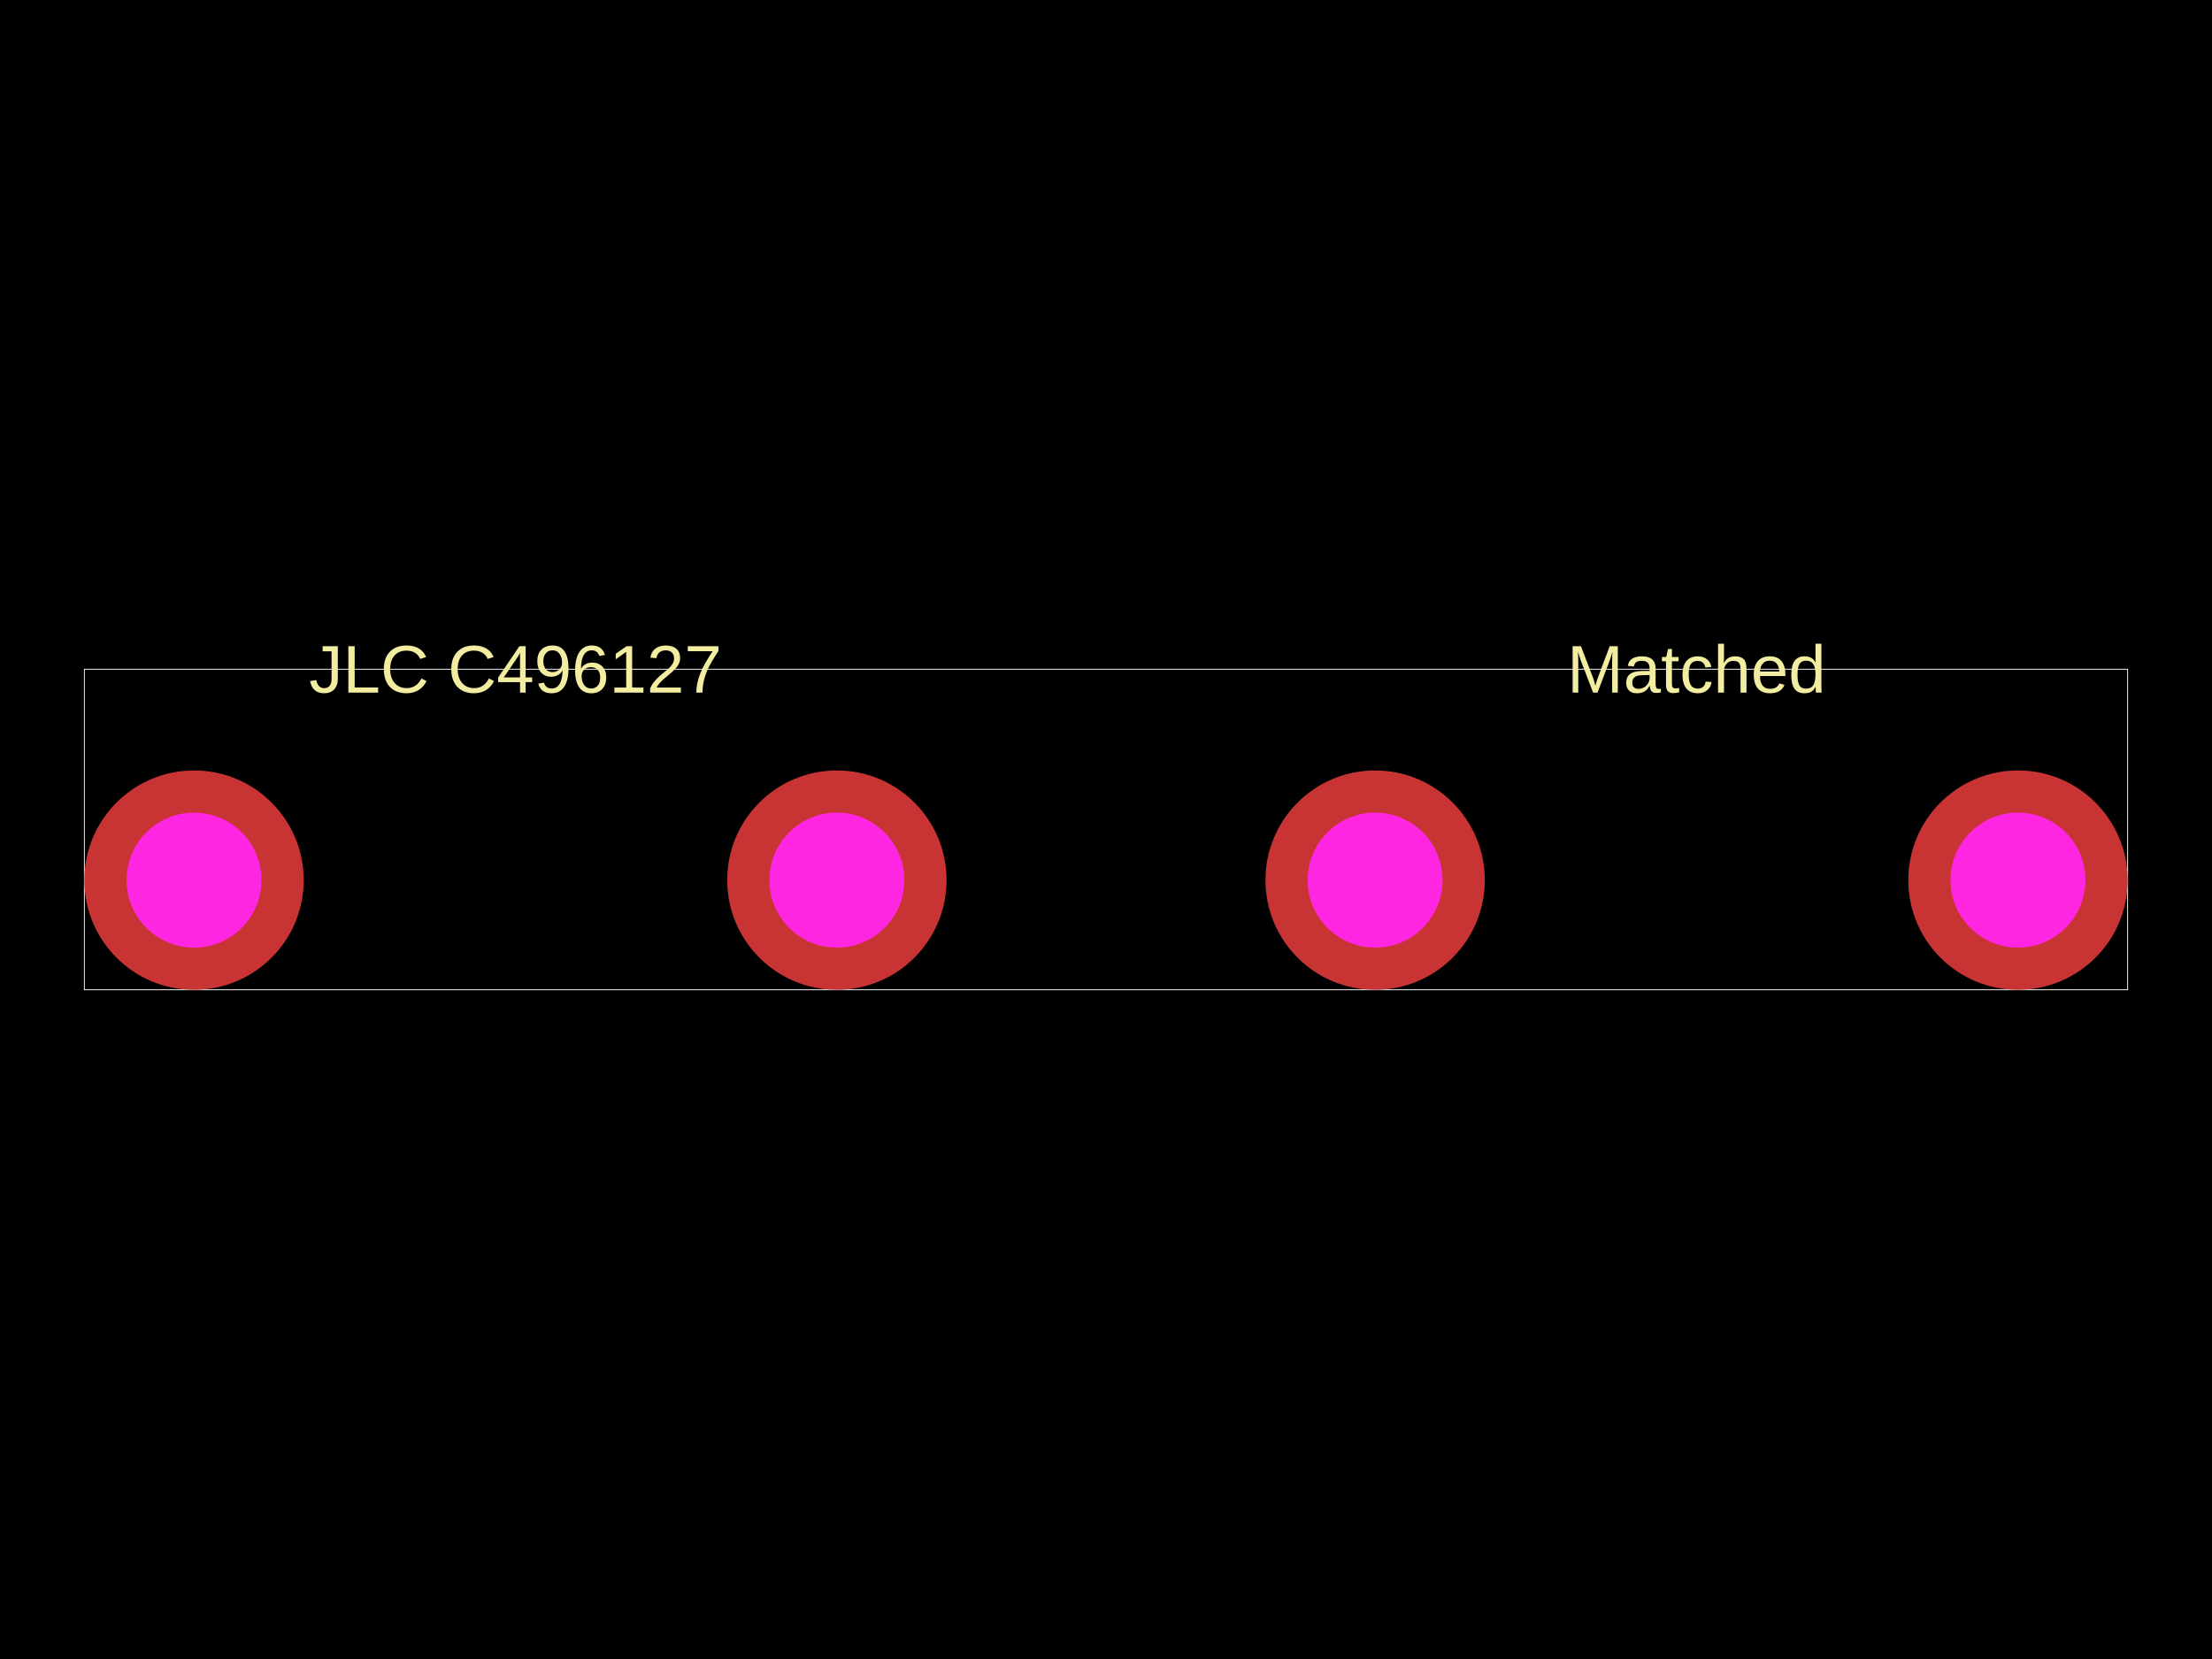
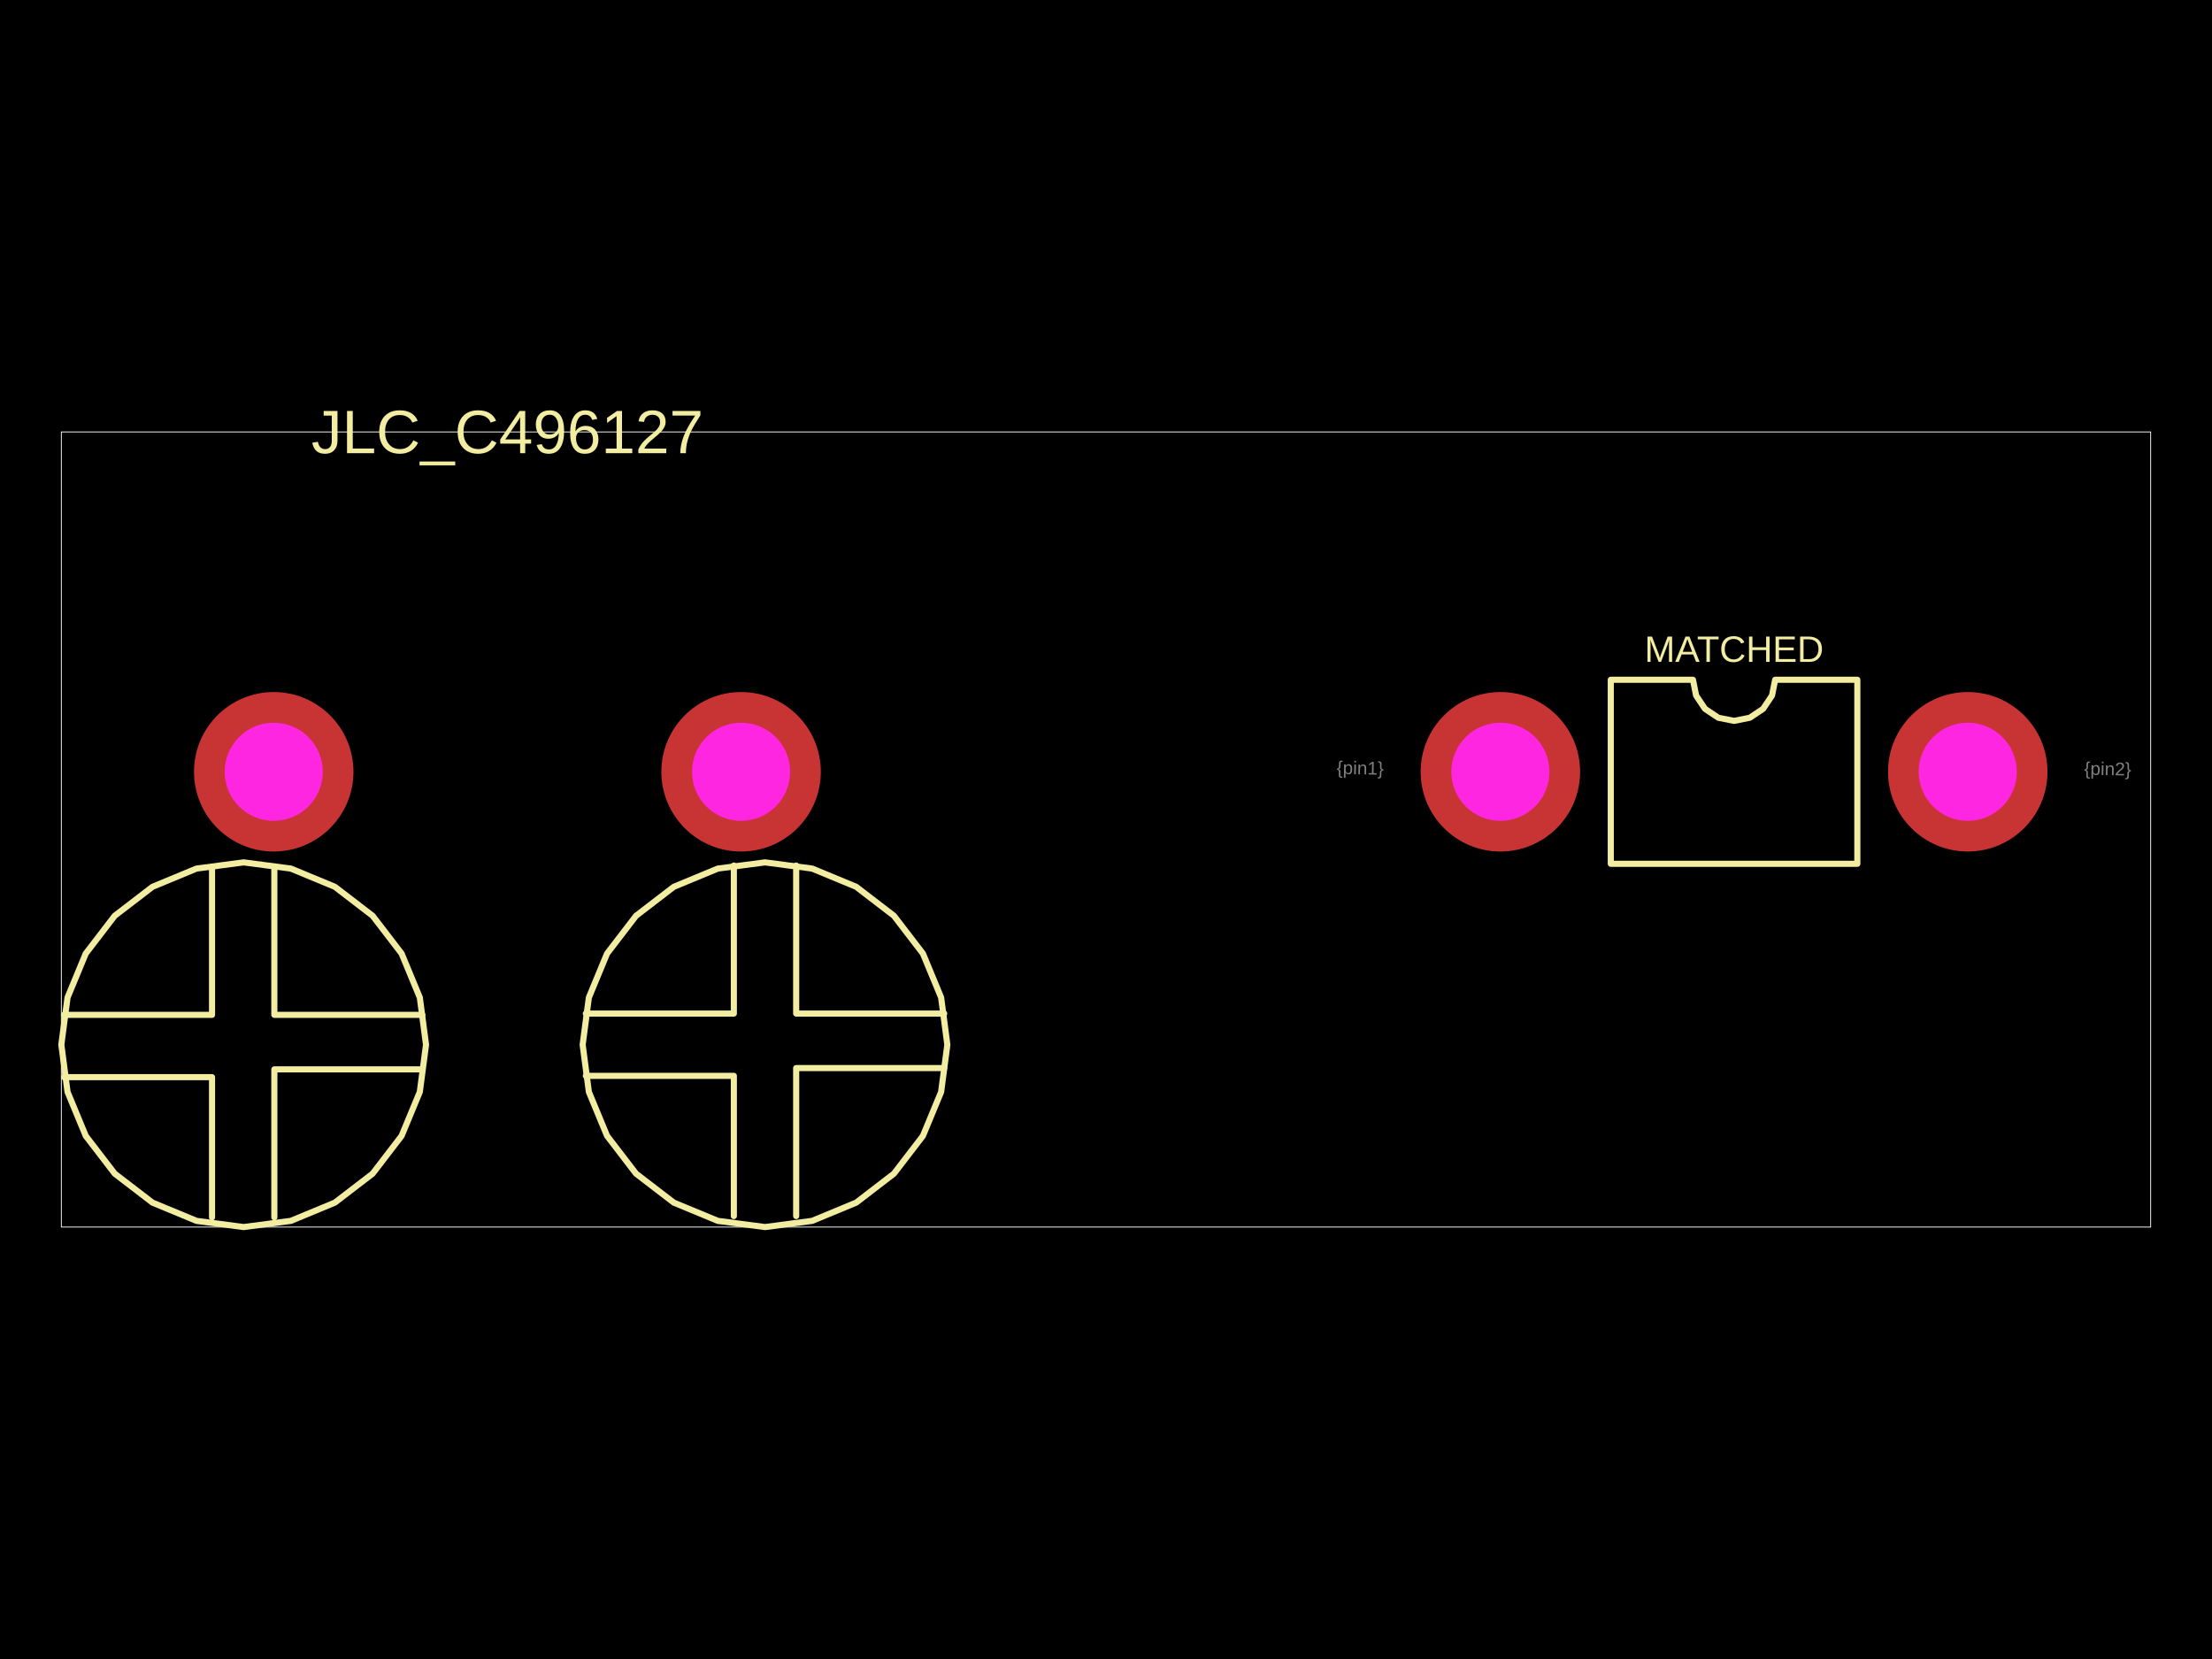
- <svg xmlns="http://www.w3.org/2000/svg" width="800" height="600">
+ <svg xmlns="http://www.w3.org/2000/svg" width="800" height="600" data-software-used-string="@tscircuit/core@0.0.1437">
  <style />
  <rect class="boundary" x="0" y="0" fill="#000" width="800" height="600" data-type="pcb_background" data-pcb-layer="global" />
-   <rect class="pcb-boundary" fill="none" stroke="#fff" stroke-width="0.3" x="30.511" y="242.029" width="738.978" height="115.942" data-type="pcb_boundary" data-pcb-layer="global" />
-   <text x="0" y="0" dx="0" dy="0" fill="#f2eda1" font-family="Arial, sans-serif" font-size="24.409" text-anchor="middle" dominant-baseline="central" transform="matrix(1,0,0,1,186.4225,242.029)" class="pcb-silkscreen-text pcb-silkscreen-top" data-pcb-silkscreen-text-id="comparison_label_JLC C496127" stroke="none" data-type="pcb_silkscreen_text" data-pcb-layer="top">JLC C496127</text>
-   <text x="0" y="0" dx="0" dy="0" fill="#f2eda1" font-family="Arial, sans-serif" font-size="24.409" text-anchor="middle" dominant-baseline="central" transform="matrix(1,0,0,1,613.5774,242.029)" class="pcb-silkscreen-text pcb-silkscreen-top" data-pcb-silkscreen-text-id="comparison_label_Matched" stroke="none" data-type="pcb_silkscreen_text" data-pcb-layer="top">Matched</text>
-   <g data-type="pcb_plated_hole" data-pcb-layer="through">
-     <circle class="pcb-hole-outer" fill="rgb(200, 52, 52)" cx="70.175" cy="318.307" r="39.664" data-type="pcb_plated_hole" data-pcb-layer="top" />
-     <circle class="pcb-hole-inner" fill="#FF26E2" cx="70.175" cy="318.307" r="24.409" data-type="pcb_plated_hole_drill" data-pcb-layer="drill" />
+   <rect class="pcb-boundary" fill="none" stroke="#fff" stroke-width="0.3" x="22.182" y="156.216" width="755.636" height="287.569" data-type="pcb_boundary" data-pcb-layer="global" />
+   <path class="pcb-silkscreen pcb-silkscreen-top" d="M 99.22 313.507 L 99.22 367.032 L 152.745 367.032" fill="none" stroke="#f2eda1" stroke-width="2.218" stroke-linecap="round" stroke-linejoin="round" data-pcb-component-id="pcb_component_0" data-pcb-silkscreen-path-id="pcb_silkscreen_path_0" data-type="pcb_silkscreen_path" data-pcb-layer="top" />
+   <path class="pcb-silkscreen pcb-silkscreen-top" d="M 152.745 386.751 L 99.22 386.751 L 99.22 440.276" fill="none" stroke="#f2eda1" stroke-width="2.218" stroke-linecap="round" stroke-linejoin="round" data-pcb-component-id="pcb_component_0" data-pcb-silkscreen-path-id="pcb_silkscreen_path_1" data-type="pcb_silkscreen_path" data-pcb-layer="top" />
+   <path class="pcb-silkscreen pcb-silkscreen-top" d="M 265.409 439.81 L 265.409 389.102 L 211.884 389.102" fill="none" stroke="#f2eda1" stroke-width="2.218" stroke-linecap="round" stroke-linejoin="round" data-pcb-component-id="pcb_component_0" data-pcb-silkscreen-path-id="pcb_silkscreen_path_2" data-type="pcb_silkscreen_path" data-pcb-layer="top" />
+   <path class="pcb-silkscreen pcb-silkscreen-top" d="M 341.47 386.285 L 287.946 386.285 L 287.946 439.81" fill="none" stroke="#f2eda1" stroke-width="2.218" stroke-linecap="round" stroke-linejoin="round" data-pcb-component-id="pcb_component_0" data-pcb-silkscreen-path-id="pcb_silkscreen_path_3" data-type="pcb_silkscreen_path" data-pcb-layer="top" />
+   <path class="pcb-silkscreen pcb-silkscreen-top" d="M 287.946 313.041 L 287.946 366.566 L 341.47 366.566" fill="none" stroke="#f2eda1" stroke-width="2.218" stroke-linecap="round" stroke-linejoin="round" data-pcb-component-id="pcb_component_0" data-pcb-silkscreen-path-id="pcb_silkscreen_path_4" data-type="pcb_silkscreen_path" data-pcb-layer="top" />
+   <path class="pcb-silkscreen pcb-silkscreen-top" d="M 211.884 366.566 L 265.409 366.566 L 265.409 313.041" fill="none" stroke="#f2eda1" stroke-width="2.218" stroke-linecap="round" stroke-linejoin="round" data-pcb-component-id="pcb_component_0" data-pcb-silkscreen-path-id="pcb_silkscreen_path_5" data-type="pcb_silkscreen_path" data-pcb-layer="top" />
+   <path class="pcb-silkscreen pcb-silkscreen-top" d="M 23.159 367.032 L 76.684 367.032 L 76.684 313.507" fill="none" stroke="#f2eda1" stroke-width="2.218" stroke-linecap="round" stroke-linejoin="round" data-pcb-component-id="pcb_component_0" data-pcb-silkscreen-path-id="pcb_silkscreen_path_6" data-type="pcb_silkscreen_path" data-pcb-layer="top" />
+   <path class="pcb-silkscreen pcb-silkscreen-top" d="M 76.684 440.277 L 76.684 389.569 L 23.159 389.569" fill="none" stroke="#f2eda1" stroke-width="2.218" stroke-linecap="round" stroke-linejoin="round" data-pcb-component-id="pcb_component_0" data-pcb-silkscreen-path-id="pcb_silkscreen_path_7" data-type="pcb_silkscreen_path" data-pcb-layer="top" />
+   <path class="pcb-silkscreen pcb-silkscreen-top" d="M 342.62 377.836 L 340.373 394.905 L 333.785 410.81 L 323.305 424.469 L 309.646 434.949 L 293.741 441.537 L 276.672 443.784 L 259.604 441.537 L 243.698 434.949 L 230.04 424.469 L 219.559 410.81 L 212.971 394.905 L 210.724 377.836 L 212.971 360.768 L 219.559 344.862 L 230.04 331.204 L 243.698 320.724 L 259.604 314.135 L 276.672 311.888 L 293.741 314.135 L 309.646 320.724 L 323.305 331.204 L 333.785 344.862 L 340.373 360.768 L 342.62 377.836 Z" fill="none" stroke="#f2eda1" stroke-width="2.218" stroke-linecap="round" stroke-linejoin="round" data-pcb-component-id="pcb_component_0" data-pcb-silkscreen-path-id="pcb_silkscreen_path_8" data-type="pcb_silkscreen_path" data-pcb-layer="top" />
+   <path class="pcb-silkscreen pcb-silkscreen-top" d="M 154.078 377.836 L 151.831 394.905 L 145.243 410.81 L 134.762 424.469 L 121.104 434.949 L 105.199 441.537 L 88.13 443.784 L 71.061 441.537 L 55.156 434.949 L 41.498 424.469 L 31.017 410.81 L 24.429 394.905 L 22.182 377.836 L 24.429 360.768 L 31.017 344.862 L 41.498 331.204 L 55.156 320.724 L 71.061 314.135 L 88.13 311.888 L 105.199 314.135 L 121.104 320.724 L 134.762 331.204 L 145.243 344.862 L 151.831 360.768 L 154.078 377.836 Z" fill="none" stroke="#f2eda1" stroke-width="2.218" stroke-linecap="round" stroke-linejoin="round" data-pcb-component-id="pcb_component_0" data-pcb-silkscreen-path-id="pcb_silkscreen_path_9" data-type="pcb_silkscreen_path" data-pcb-layer="top" />
+   <text x="0" y="0" dx="0" dy="0" fill="#f2eda1" font-family="Arial, sans-serif" font-size="22.182" text-anchor="middle" dominant-baseline="central" transform="matrix(1,0,0,1,183.511,156.2156)" class="pcb-silkscreen-text pcb-silkscreen-top" data-pcb-silkscreen-text-id="pcb_silkscreen_text_0" stroke="none" data-type="pcb_silkscreen_text" data-pcb-layer="top">JLC_C496127</text>
+   <path class="pcb-silkscreen pcb-silkscreen-top" d="M 582.562 312.398 L 582.562 245.852 L 612.286 245.852 L 613.417 251.539 L 616.638 256.361 L 621.46 259.583 L 627.147 260.714 L 632.835 259.583 L 637.656 256.361 L 640.878 251.539 L 642.009 245.852 L 671.733 245.852 L 671.733 312.398 L 582.562 312.398 Z" fill="none" stroke="#f2eda1" stroke-width="2.218" stroke-linecap="round" stroke-linejoin="round" data-pcb-component-id="pcb_component_1" data-pcb-silkscreen-path-id="pcb_silkscreen_path_10" data-type="pcb_silkscreen_path" data-pcb-layer="top" />
+   <text x="0" y="0" dx="0" dy="0" fill="#f2eda1" font-family="Arial, sans-serif" font-size="13.309" text-anchor="middle" dominant-baseline="central" transform="matrix(1,0,0,1,627.1474,234.7612)" class="pcb-silkscreen-text pcb-silkscreen-top" data-pcb-silkscreen-text-id="pcb_silkscreen_text_1" stroke="none" data-type="pcb_silkscreen_text" data-pcb-layer="top">MATCHED</text>
+   <g data-type="pcb_plated_hole" data-pcb-layer="through" data-pad-name="JLC_C496127.pin1">
+     <circle class="pcb-hole-outer" fill="rgb(200, 52, 52)" cx="98.998" cy="279.125" r="28.836" data-type="pcb_plated_hole" data-pcb-layer="top" />
+     <circle class="pcb-hole-inner" fill="#FF26E2" cx="98.998" cy="279.125" r="17.745" data-type="pcb_plated_hole_drill" data-pcb-layer="drill" />
  </g>
-   <g data-type="pcb_plated_hole" data-pcb-layer="through">
-     <circle class="pcb-hole-outer" fill="rgb(200, 52, 52)" cx="302.67" cy="318.307" r="39.664" data-type="pcb_plated_hole" data-pcb-layer="top" />
-     <circle class="pcb-hole-inner" fill="#FF26E2" cx="302.67" cy="318.307" r="24.409" data-type="pcb_plated_hole_drill" data-pcb-layer="drill" />
+   <g data-type="pcb_plated_hole" data-pcb-layer="through" data-pad-name="JLC_C496127.pin2">
+     <circle class="pcb-hole-outer" fill="rgb(200, 52, 52)" cx="268.024" cy="279.125" r="28.836" data-type="pcb_plated_hole" data-pcb-layer="top" />
+     <circle class="pcb-hole-inner" fill="#FF26E2" cx="268.024" cy="279.125" r="17.745" data-type="pcb_plated_hole_drill" data-pcb-layer="drill" />
  </g>
-   <g data-type="pcb_plated_hole" data-pcb-layer="through">
-     <circle class="pcb-hole-outer" fill="rgb(200, 52, 52)" cx="497.33" cy="318.307" r="39.664" data-type="pcb_plated_hole" data-pcb-layer="top" />
-     <circle class="pcb-hole-inner" fill="#FF26E2" cx="497.33" cy="318.307" r="24.409" data-type="pcb_plated_hole_drill" data-pcb-layer="drill" />
+   <g data-type="pcb_plated_hole" data-pcb-layer="through" data-pad-name="MATCHED.pin1">
+     <circle class="pcb-hole-outer" fill="rgb(200, 52, 52)" cx="542.635" cy="279.125" r="28.836" data-type="pcb_plated_hole" data-pcb-layer="top" />
+     <circle class="pcb-hole-inner" fill="#FF26E2" cx="542.635" cy="279.125" r="17.745" data-type="pcb_plated_hole_drill" data-pcb-layer="drill" />
  </g>
-   <g data-type="pcb_plated_hole" data-pcb-layer="through">
-     <circle class="pcb-hole-outer" fill="rgb(200, 52, 52)" cx="729.825" cy="318.307" r="39.664" data-type="pcb_plated_hole" data-pcb-layer="top" />
-     <circle class="pcb-hole-inner" fill="#FF26E2" cx="729.825" cy="318.307" r="24.409" data-type="pcb_plated_hole_drill" data-pcb-layer="drill" />
+   <g data-type="pcb_plated_hole" data-pcb-layer="through" data-pad-name="MATCHED.pin2">
+     <circle class="pcb-hole-outer" fill="rgb(200, 52, 52)" cx="711.66" cy="279.125" r="28.836" data-type="pcb_plated_hole" data-pcb-layer="top" />
+     <circle class="pcb-hole-inner" fill="#FF26E2" cx="711.66" cy="279.125" r="17.745" data-type="pcb_plated_hole_drill" data-pcb-layer="drill" />
  </g>
+   <text x="0" y="0" font-family="Arial, sans-serif" font-size="6.655" text-anchor="end" dominant-baseline="text-before-edge" transform="matrix(0.9998477,0.01745241,-0.01745241,0.9998477,500.4892,275.7975)" class="pcb-fabrication-note-text" fill="rgba(255,255,255,0.5)" data-type="pcb_fabrication_note_text" data-pcb-layer="overlay">{pin1}</text>
+   <text x="0" y="0" font-family="Arial, sans-serif" font-size="6.655" text-anchor="start" dominant-baseline="text-before-edge" transform="matrix(0.9998477,0.01745241,-0.01745241,0.9998477,753.8056,275.7975)" class="pcb-fabrication-note-text" fill="rgba(255,255,255,0.5)" data-type="pcb_fabrication_note_text" data-pcb-layer="overlay">{pin2}</text>
</svg>
